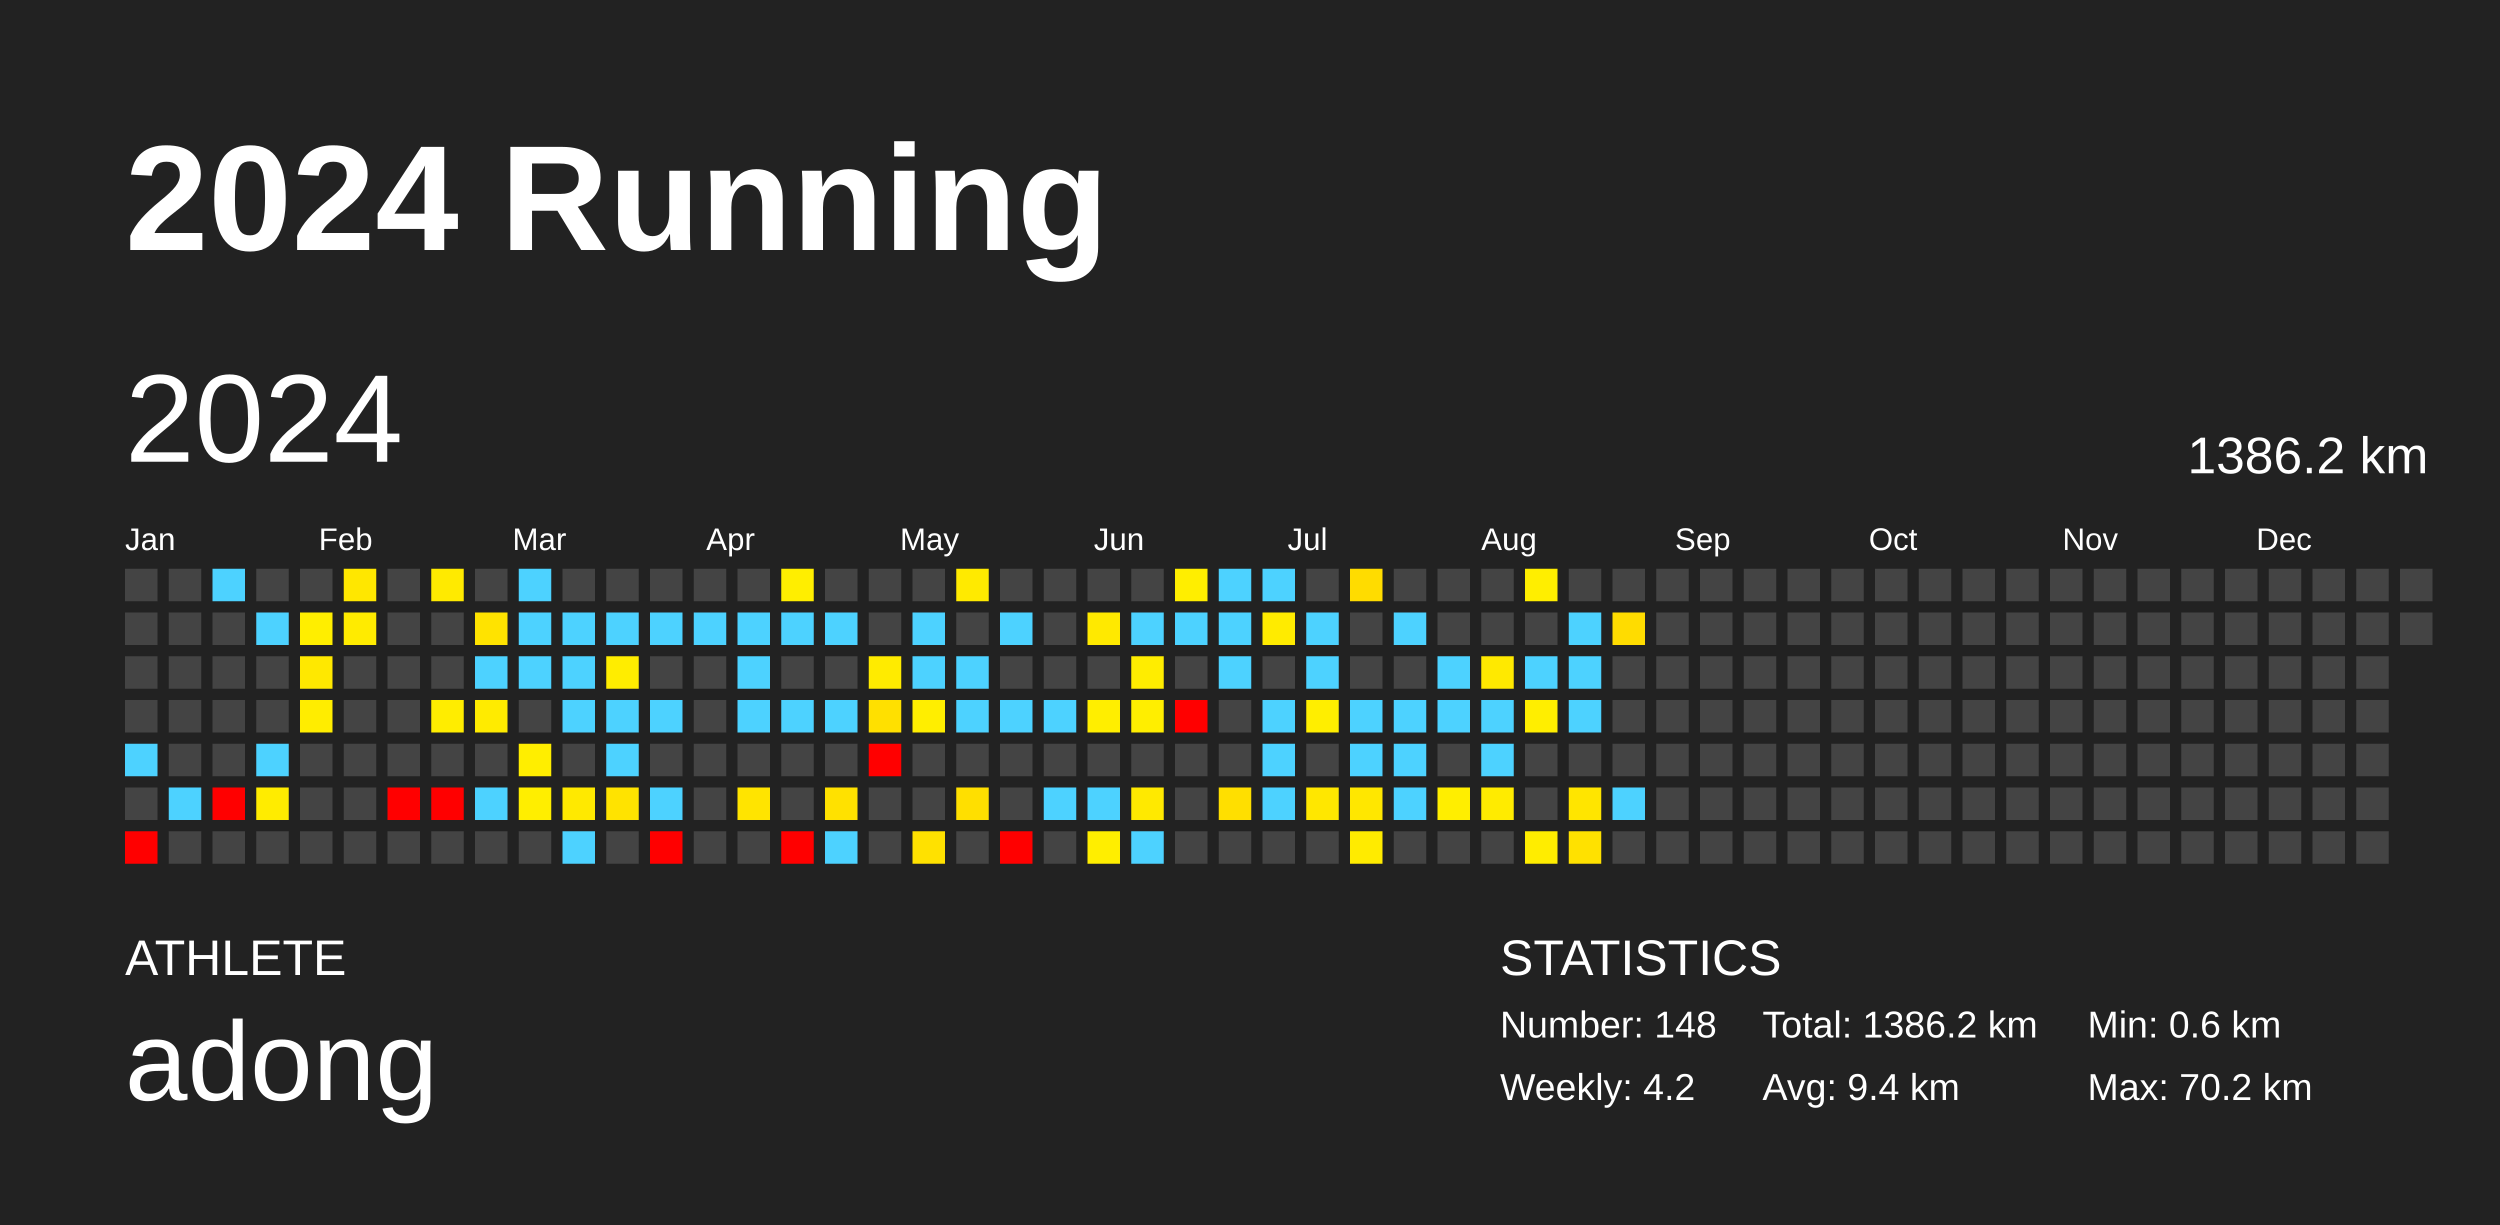
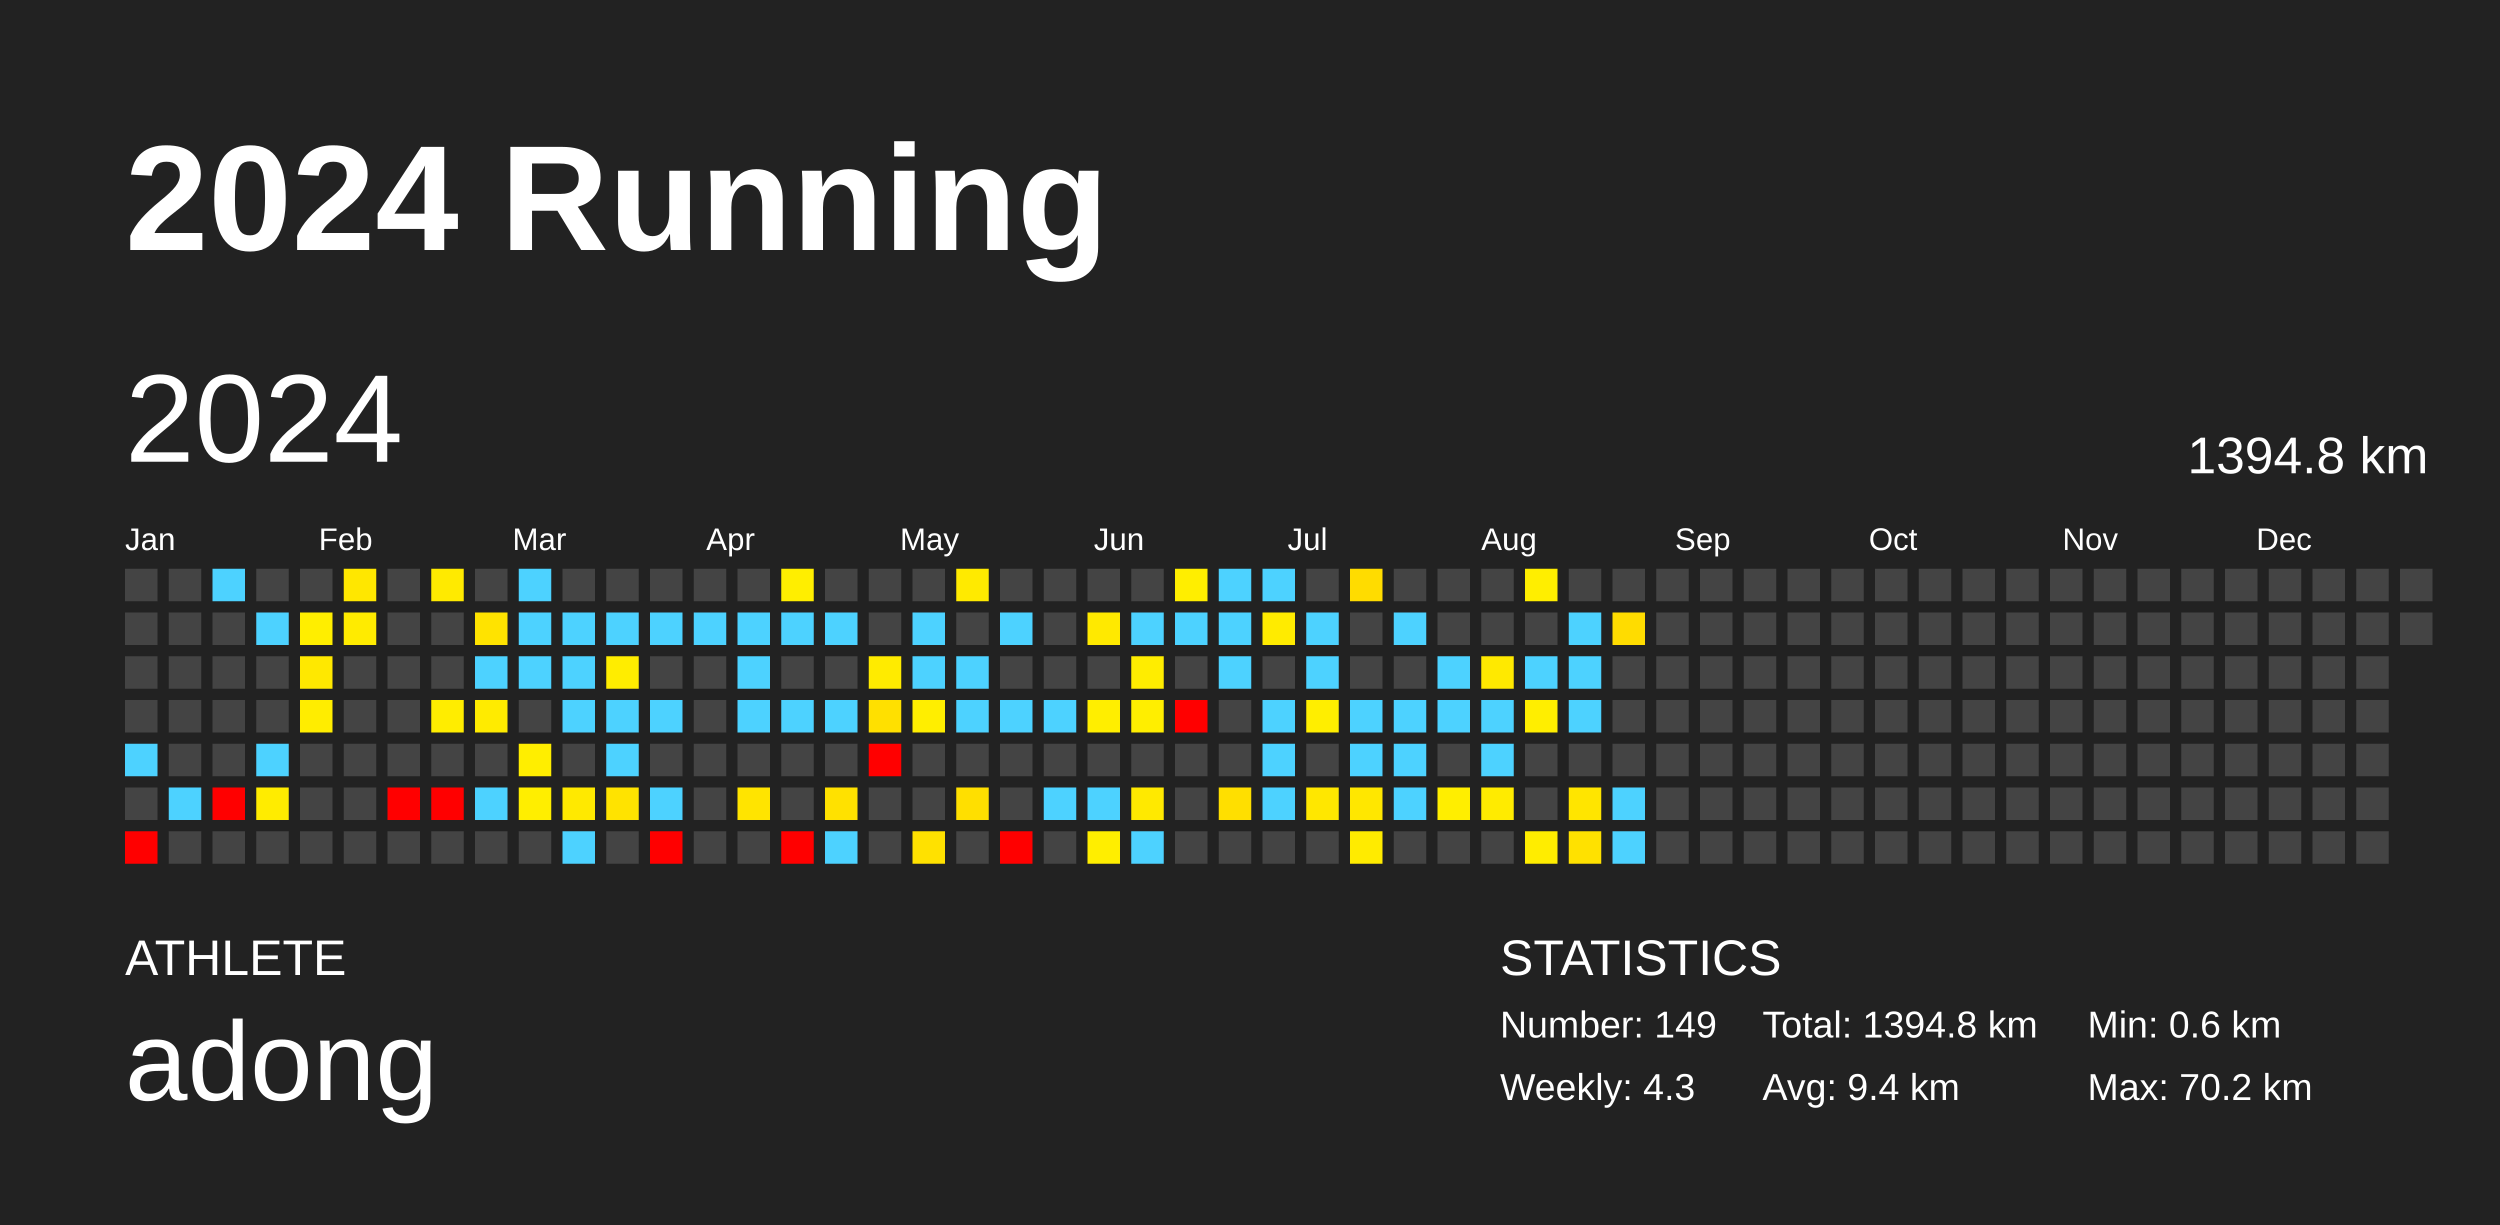
<svg xmlns="http://www.w3.org/2000/svg" baseProfile="full" height="98mm" version="1.1" viewBox="0,0,200,98" width="200mm">
  <defs />
  <rect fill="#222222" height="98" width="200" x="0" y="0" />
  <text fill="#FFFFFF" style="font-size:12px; font-family:Arial; font-weight:bold;" x="10" y="20">2024 Running</text>
  <text fill="#FFFFFF" style="font-size:4px; font-family:Arial" x="10" y="78">ATHLETE</text>
  <text fill="#FFFFFF" style="font-size:9px; font-family:Arial" x="10" y="88">adong</text>
  <text fill="#FFFFFF" style="font-size:4px; font-family:Arial" x="120" y="78">STATISTICS</text>
-   <text fill="#FFFFFF" style="font-size:3px; font-family:Arial" x="120" y="83">Number: 148</text>
-   <text fill="#FFFFFF" style="font-size:3px; font-family:Arial" x="120" y="88">Weekly: 4.2</text>
-   <text fill="#FFFFFF" style="font-size:3px; font-family:Arial" x="141" y="83">Total: 1386.2 km</text>
+   <text fill="#FFFFFF" style="font-size:3px; font-family:Arial" x="120" y="83">Number: 149</text>
+   <text fill="#FFFFFF" style="font-size:3px; font-family:Arial" x="120" y="88">Weekly: 4.3</text>
+   <text fill="#FFFFFF" style="font-size:3px; font-family:Arial" x="141" y="83">Total: 1394.8 km</text>
  <text fill="#FFFFFF" style="font-size:3px; font-family:Arial" x="141" y="88">Avg: 9.4 km</text>
  <text fill="#FFFFFF" style="font-size:3px; font-family:Arial" x="167" y="83">Min: 0.6 km</text>
  <text fill="#FFFFFF" style="font-size:3px; font-family:Arial" x="167" y="88">Max: 70.2 km</text>
  <text dominant-baseline="hanging" fill="#FFFFFF" style="font-size:10.0px; font-family:Arial;" x="10" y="30">2024</text>
-   <text dominant-baseline="hanging" fill="#FFFFFF" style="font-size:4.125px; font-family:Arial;" x="175" y="35">1386.2 km</text>
+   <text dominant-baseline="hanging" fill="#FFFFFF" style="font-size:4.125px; font-family:Arial;" x="175" y="35">1394.8 km</text>
  <text fill="#FFFFFF" style="font-size:2.5px; font-family:Arial" x="10.0" y="44">Jan</text>
  <text fill="#FFFFFF" style="font-size:2.5px; font-family:Arial" x="25.5" y="44">Feb</text>
  <text fill="#FFFFFF" style="font-size:2.5px; font-family:Arial" x="41.0" y="44">Mar</text>
  <text fill="#FFFFFF" style="font-size:2.5px; font-family:Arial" x="56.5" y="44">Apr</text>
  <text fill="#FFFFFF" style="font-size:2.5px; font-family:Arial" x="72.0" y="44">May</text>
  <text fill="#FFFFFF" style="font-size:2.5px; font-family:Arial" x="87.5" y="44">Jun</text>
  <text fill="#FFFFFF" style="font-size:2.5px; font-family:Arial" x="103.0" y="44">Jul</text>
  <text fill="#FFFFFF" style="font-size:2.5px; font-family:Arial" x="118.5" y="44">Aug</text>
  <text fill="#FFFFFF" style="font-size:2.5px; font-family:Arial" x="134.0" y="44">Sep</text>
  <text fill="#FFFFFF" style="font-size:2.5px; font-family:Arial" x="149.5" y="44">Oct</text>
  <text fill="#FFFFFF" style="font-size:2.5px; font-family:Arial" x="165.0" y="44">Nov</text>
  <text fill="#FFFFFF" style="font-size:2.5px; font-family:Arial" x="180.5" y="44">Dec</text>
  <rect fill="#444444" height="2.6" width="2.6" x="10.0" y="45.5" />
  <rect fill="#444444" height="2.6" width="2.6" x="10.0" y="49.0" />
  <rect fill="#444444" height="2.6" width="2.6" x="10.0" y="52.5" />
  <rect fill="#444444" height="2.6" width="2.6" x="10.0" y="56.0" />
  <rect fill="#4dd2ff" height="2.6" width="2.6" x="10.0" y="59.5" />
  <rect fill="#444444" height="2.6" width="2.6" x="10.0" y="63.0" />
  <rect fill="red" height="2.6" width="2.6" x="10.0" y="66.5" />
  <rect fill="#444444" height="2.6" width="2.6" x="13.5" y="45.5" />
  <rect fill="#444444" height="2.6" width="2.6" x="13.5" y="49.0" />
  <rect fill="#444444" height="2.6" width="2.6" x="13.5" y="52.5" />
  <rect fill="#444444" height="2.6" width="2.6" x="13.5" y="56.0" />
  <rect fill="#444444" height="2.6" width="2.6" x="13.5" y="59.5" />
  <rect fill="#4dd2ff" height="2.6" width="2.6" x="13.5" y="63.0" />
  <rect fill="#444444" height="2.6" width="2.6" x="13.5" y="66.5" />
  <rect fill="#4dd2ff" height="2.6" width="2.6" x="17.0" y="45.5" />
  <rect fill="#444444" height="2.6" width="2.6" x="17.0" y="49.0" />
  <rect fill="#444444" height="2.6" width="2.6" x="17.0" y="52.5" />
  <rect fill="#444444" height="2.6" width="2.6" x="17.0" y="56.0" />
  <rect fill="#444444" height="2.6" width="2.6" x="17.0" y="59.5" />
  <rect fill="red" height="2.6" width="2.6" x="17.0" y="63.0" />
  <rect fill="#444444" height="2.6" width="2.6" x="17.0" y="66.5" />
  <rect fill="#444444" height="2.6" width="2.6" x="20.5" y="45.5" />
  <rect fill="#4dd2ff" height="2.6" width="2.6" x="20.5" y="49.0" />
  <rect fill="#444444" height="2.6" width="2.6" x="20.5" y="52.5" />
  <rect fill="#444444" height="2.6" width="2.6" x="20.5" y="56.0" />
  <rect fill="#4dd2ff" height="2.6" width="2.6" x="20.5" y="59.5" />
  <rect fill="#ffec00" height="2.6" width="2.6" x="20.5" y="63.0" />
  <rect fill="#444444" height="2.6" width="2.6" x="20.5" y="66.5" />
  <rect fill="#444444" height="2.6" width="2.6" x="24.0" y="45.5" />
  <rect fill="#ffee00" height="2.6" width="2.6" x="24.0" y="49.0" />
  <rect fill="#ffe800" height="2.6" width="2.6" x="24.0" y="52.5" />
  <rect fill="#ffed00" height="2.6" width="2.6" x="24.0" y="56.0" />
  <rect fill="#444444" height="2.6" width="2.6" x="24.0" y="59.5" />
  <rect fill="#444444" height="2.6" width="2.6" x="24.0" y="63.0" />
  <rect fill="#444444" height="2.6" width="2.6" x="24.0" y="66.5" />
  <rect fill="#ffe700" height="2.6" width="2.6" x="27.5" y="45.5" />
  <rect fill="#ffeb00" height="2.6" width="2.6" x="27.5" y="49.0" />
  <rect fill="#444444" height="2.6" width="2.6" x="27.5" y="52.5" />
  <rect fill="#444444" height="2.6" width="2.6" x="27.5" y="56.0" />
  <rect fill="#444444" height="2.6" width="2.6" x="27.5" y="59.5" />
  <rect fill="#444444" height="2.6" width="2.6" x="27.5" y="63.0" />
  <rect fill="#444444" height="2.6" width="2.6" x="27.5" y="66.5" />
  <rect fill="#444444" height="2.6" width="2.6" x="31.0" y="45.5" />
  <rect fill="#444444" height="2.6" width="2.6" x="31.0" y="49.0" />
  <rect fill="#444444" height="2.6" width="2.6" x="31.0" y="52.5" />
  <rect fill="#444444" height="2.6" width="2.6" x="31.0" y="56.0" />
  <rect fill="#444444" height="2.6" width="2.6" x="31.0" y="59.5" />
  <rect fill="red" height="2.6" width="2.6" x="31.0" y="63.0" />
  <rect fill="#444444" height="2.6" width="2.6" x="31.0" y="66.5" />
  <rect fill="#ffea00" height="2.6" width="2.6" x="34.5" y="45.5" />
  <rect fill="#444444" height="2.6" width="2.6" x="34.5" y="49.0" />
  <rect fill="#444444" height="2.6" width="2.6" x="34.5" y="52.5" />
  <rect fill="#ffed00" height="2.6" width="2.6" x="34.5" y="56.0" />
  <rect fill="#444444" height="2.6" width="2.6" x="34.5" y="59.5" />
  <rect fill="red" height="2.6" width="2.6" x="34.5" y="63.0" />
  <rect fill="#444444" height="2.6" width="2.6" x="34.5" y="66.5" />
  <rect fill="#444444" height="2.6" width="2.6" x="38.0" y="45.5" />
  <rect fill="#ffe300" height="2.6" width="2.6" x="38.0" y="49.0" />
  <rect fill="#4dd2ff" height="2.6" width="2.6" x="38.0" y="52.5" />
  <rect fill="#ffeb00" height="2.6" width="2.6" x="38.0" y="56.0" />
  <rect fill="#444444" height="2.6" width="2.6" x="38.0" y="59.5" />
  <rect fill="#4dd2ff" height="2.6" width="2.6" x="38.0" y="63.0" />
  <rect fill="#444444" height="2.6" width="2.6" x="38.0" y="66.5" />
  <rect fill="#4dd2ff" height="2.6" width="2.6" x="41.5" y="45.5" />
  <rect fill="#4dd2ff" height="2.6" width="2.6" x="41.5" y="49.0" />
  <rect fill="#4dd2ff" height="2.6" width="2.6" x="41.5" y="52.5" />
  <rect fill="#444444" height="2.6" width="2.6" x="41.5" y="56.0" />
  <rect fill="#ffee00" height="2.6" width="2.6" x="41.5" y="59.5" />
  <rect fill="#ffee00" height="2.6" width="2.6" x="41.5" y="63.0" />
  <rect fill="#444444" height="2.6" width="2.6" x="41.5" y="66.5" />
  <rect fill="#444444" height="2.6" width="2.6" x="45.0" y="45.5" />
  <rect fill="#4dd2ff" height="2.6" width="2.6" x="45.0" y="49.0" />
  <rect fill="#4dd2ff" height="2.6" width="2.6" x="45.0" y="52.5" />
  <rect fill="#4dd2ff" height="2.6" width="2.6" x="45.0" y="56.0" />
  <rect fill="#444444" height="2.6" width="2.6" x="45.0" y="59.5" />
  <rect fill="#ffe900" height="2.6" width="2.6" x="45.0" y="63.0" />
  <rect fill="#4dd2ff" height="2.6" width="2.6" x="45.0" y="66.5" />
  <rect fill="#444444" height="2.6" width="2.6" x="48.5" y="45.5" />
  <rect fill="#4dd2ff" height="2.6" width="2.6" x="48.5" y="49.0" />
  <rect fill="#ffed00" height="2.6" width="2.6" x="48.5" y="52.5" />
  <rect fill="#4dd2ff" height="2.6" width="2.6" x="48.5" y="56.0" />
  <rect fill="#4dd2ff" height="2.6" width="2.6" x="48.5" y="59.5" />
  <rect fill="#ffe300" height="2.6" width="2.6" x="48.5" y="63.0" />
  <rect fill="#444444" height="2.6" width="2.6" x="48.5" y="66.5" />
  <rect fill="#444444" height="2.6" width="2.6" x="52.0" y="45.5" />
  <rect fill="#4dd2ff" height="2.6" width="2.6" x="52.0" y="49.0" />
  <rect fill="#444444" height="2.6" width="2.6" x="52.0" y="52.5" />
  <rect fill="#4dd2ff" height="2.6" width="2.6" x="52.0" y="56.0" />
  <rect fill="#444444" height="2.6" width="2.6" x="52.0" y="59.5" />
  <rect fill="#4dd2ff" height="2.6" width="2.6" x="52.0" y="63.0" />
  <rect fill="red" height="2.6" width="2.6" x="52.0" y="66.5" />
  <rect fill="#444444" height="2.6" width="2.6" x="55.5" y="45.5" />
  <rect fill="#4dd2ff" height="2.6" width="2.6" x="55.5" y="49.0" />
  <rect fill="#444444" height="2.6" width="2.6" x="55.5" y="52.5" />
  <rect fill="#444444" height="2.6" width="2.6" x="55.5" y="56.0" />
  <rect fill="#444444" height="2.6" width="2.6" x="55.5" y="59.5" />
  <rect fill="#444444" height="2.6" width="2.6" x="55.5" y="63.0" />
  <rect fill="#444444" height="2.6" width="2.6" x="55.5" y="66.5" />
  <rect fill="#444444" height="2.6" width="2.6" x="59.0" y="45.5" />
  <rect fill="#4dd2ff" height="2.6" width="2.6" x="59.0" y="49.0" />
  <rect fill="#4dd2ff" height="2.6" width="2.6" x="59.0" y="52.5" />
  <rect fill="#4dd2ff" height="2.6" width="2.6" x="59.0" y="56.0" />
  <rect fill="#444444" height="2.6" width="2.6" x="59.0" y="59.5" />
  <rect fill="#ffe400" height="2.6" width="2.6" x="59.0" y="63.0" />
  <rect fill="#444444" height="2.6" width="2.6" x="59.0" y="66.5" />
  <rect fill="#ffee00" height="2.6" width="2.6" x="62.5" y="45.5" />
  <rect fill="#4dd2ff" height="2.6" width="2.6" x="62.5" y="49.0" />
  <rect fill="#444444" height="2.6" width="2.6" x="62.5" y="52.5" />
  <rect fill="#4dd2ff" height="2.6" width="2.6" x="62.5" y="56.0" />
  <rect fill="#444444" height="2.6" width="2.6" x="62.5" y="59.5" />
  <rect fill="#444444" height="2.6" width="2.6" x="62.5" y="63.0" />
  <rect fill="red" height="2.6" width="2.6" x="62.5" y="66.5" />
  <rect fill="#444444" height="2.6" width="2.6" x="66.0" y="45.5" />
  <rect fill="#4dd2ff" height="2.6" width="2.6" x="66.0" y="49.0" />
  <rect fill="#444444" height="2.6" width="2.6" x="66.0" y="52.5" />
  <rect fill="#4dd2ff" height="2.6" width="2.6" x="66.0" y="56.0" />
  <rect fill="#444444" height="2.6" width="2.6" x="66.0" y="59.5" />
  <rect fill="#ffe100" height="2.6" width="2.6" x="66.0" y="63.0" />
  <rect fill="#4dd2ff" height="2.6" width="2.6" x="66.0" y="66.5" />
  <rect fill="#444444" height="2.6" width="2.6" x="69.5" y="45.5" />
  <rect fill="#444444" height="2.6" width="2.6" x="69.5" y="49.0" />
  <rect fill="#ffeb00" height="2.6" width="2.6" x="69.5" y="52.5" />
  <rect fill="#ffe000" height="2.6" width="2.6" x="69.5" y="56.0" />
  <rect fill="red" height="2.6" width="2.6" x="69.5" y="59.5" />
  <rect fill="#444444" height="2.6" width="2.6" x="69.5" y="63.0" />
  <rect fill="#444444" height="2.6" width="2.6" x="69.5" y="66.5" />
  <rect fill="#444444" height="2.6" width="2.6" x="73.0" y="45.5" />
  <rect fill="#4dd2ff" height="2.6" width="2.6" x="73.0" y="49.0" />
  <rect fill="#4dd2ff" height="2.6" width="2.6" x="73.0" y="52.5" />
  <rect fill="#ffee00" height="2.6" width="2.6" x="73.0" y="56.0" />
  <rect fill="#444444" height="2.6" width="2.6" x="73.0" y="59.5" />
  <rect fill="#444444" height="2.6" width="2.6" x="73.0" y="63.0" />
  <rect fill="#ffe100" height="2.6" width="2.6" x="73.0" y="66.5" />
  <rect fill="#ffea00" height="2.6" width="2.6" x="76.5" y="45.5" />
  <rect fill="#444444" height="2.6" width="2.6" x="76.5" y="49.0" />
  <rect fill="#4dd2ff" height="2.6" width="2.6" x="76.5" y="52.5" />
  <rect fill="#4dd2ff" height="2.6" width="2.6" x="76.5" y="56.0" />
  <rect fill="#444444" height="2.6" width="2.6" x="76.5" y="59.5" />
  <rect fill="#ffdf00" height="2.6" width="2.6" x="76.5" y="63.0" />
  <rect fill="#444444" height="2.6" width="2.6" x="76.5" y="66.5" />
  <rect fill="#444444" height="2.6" width="2.6" x="80.0" y="45.5" />
  <rect fill="#4dd2ff" height="2.6" width="2.6" x="80.0" y="49.0" />
  <rect fill="#444444" height="2.6" width="2.6" x="80.0" y="52.5" />
  <rect fill="#4dd2ff" height="2.6" width="2.6" x="80.0" y="56.0" />
  <rect fill="#444444" height="2.6" width="2.6" x="80.0" y="59.5" />
  <rect fill="#444444" height="2.6" width="2.6" x="80.0" y="63.0" />
  <rect fill="red" height="2.6" width="2.6" x="80.0" y="66.5" />
  <rect fill="#444444" height="2.6" width="2.6" x="83.5" y="45.5" />
  <rect fill="#444444" height="2.6" width="2.6" x="83.5" y="49.0" />
  <rect fill="#444444" height="2.6" width="2.6" x="83.5" y="52.5" />
  <rect fill="#4dd2ff" height="2.6" width="2.6" x="83.5" y="56.0" />
  <rect fill="#444444" height="2.6" width="2.6" x="83.5" y="59.5" />
  <rect fill="#4dd2ff" height="2.6" width="2.6" x="83.5" y="63.0" />
  <rect fill="#444444" height="2.6" width="2.6" x="83.5" y="66.5" />
  <rect fill="#444444" height="2.6" width="2.6" x="87.0" y="45.5" />
  <rect fill="#ffe900" height="2.6" width="2.6" x="87.0" y="49.0" />
  <rect fill="#444444" height="2.6" width="2.6" x="87.0" y="52.5" />
  <rect fill="#ffee00" height="2.6" width="2.6" x="87.0" y="56.0" />
  <rect fill="#444444" height="2.6" width="2.6" x="87.0" y="59.5" />
  <rect fill="#4dd2ff" height="2.6" width="2.6" x="87.0" y="63.0" />
  <rect fill="#ffee00" height="2.6" width="2.6" x="87.0" y="66.5" />
  <rect fill="#444444" height="2.6" width="2.6" x="90.5" y="45.5" />
  <rect fill="#4dd2ff" height="2.6" width="2.6" x="90.5" y="49.0" />
  <rect fill="#ffed00" height="2.6" width="2.6" x="90.5" y="52.5" />
  <rect fill="#ffee00" height="2.6" width="2.6" x="90.5" y="56.0" />
  <rect fill="#444444" height="2.6" width="2.6" x="90.5" y="59.5" />
  <rect fill="#ffe900" height="2.6" width="2.6" x="90.5" y="63.0" />
  <rect fill="#4dd2ff" height="2.6" width="2.6" x="90.5" y="66.5" />
  <rect fill="#ffee00" height="2.6" width="2.6" x="94.0" y="45.5" />
  <rect fill="#4dd2ff" height="2.6" width="2.6" x="94.0" y="49.0" />
  <rect fill="#444444" height="2.6" width="2.6" x="94.0" y="52.5" />
  <rect fill="red" height="2.6" width="2.6" x="94.0" y="56.0" />
  <rect fill="#444444" height="2.6" width="2.6" x="94.0" y="59.5" />
  <rect fill="#444444" height="2.6" width="2.6" x="94.0" y="63.0" />
  <rect fill="#444444" height="2.6" width="2.6" x="94.0" y="66.5" />
  <rect fill="#4dd2ff" height="2.6" width="2.6" x="97.5" y="45.5" />
  <rect fill="#4dd2ff" height="2.6" width="2.6" x="97.5" y="49.0" />
  <rect fill="#4dd2ff" height="2.6" width="2.6" x="97.5" y="52.5" />
  <rect fill="#444444" height="2.6" width="2.6" x="97.5" y="56.0" />
  <rect fill="#444444" height="2.6" width="2.6" x="97.5" y="59.5" />
  <rect fill="#ffdf00" height="2.6" width="2.6" x="97.5" y="63.0" />
  <rect fill="#444444" height="2.6" width="2.6" x="97.5" y="66.5" />
  <rect fill="#4dd2ff" height="2.6" width="2.6" x="101.0" y="45.5" />
  <rect fill="#ffeb00" height="2.6" width="2.6" x="101.0" y="49.0" />
  <rect fill="#444444" height="2.6" width="2.6" x="101.0" y="52.5" />
  <rect fill="#4dd2ff" height="2.6" width="2.6" x="101.0" y="56.0" />
  <rect fill="#4dd2ff" height="2.6" width="2.6" x="101.0" y="59.5" />
  <rect fill="#4dd2ff" height="2.6" width="2.6" x="101.0" y="63.0" />
  <rect fill="#444444" height="2.6" width="2.6" x="101.0" y="66.5" />
  <rect fill="#444444" height="2.6" width="2.6" x="104.5" y="45.5" />
  <rect fill="#4dd2ff" height="2.6" width="2.6" x="104.5" y="49.0" />
  <rect fill="#4dd2ff" height="2.6" width="2.6" x="104.5" y="52.5" />
  <rect fill="#ffee00" height="2.6" width="2.6" x="104.5" y="56.0" />
  <rect fill="#444444" height="2.6" width="2.6" x="104.5" y="59.5" />
  <rect fill="#ffe700" height="2.6" width="2.6" x="104.5" y="63.0" />
  <rect fill="#444444" height="2.6" width="2.6" x="104.5" y="66.5" />
  <rect fill="#ffdc00" height="2.6" width="2.6" x="108.0" y="45.5" />
  <rect fill="#444444" height="2.6" width="2.6" x="108.0" y="49.0" />
  <rect fill="#444444" height="2.6" width="2.6" x="108.0" y="52.5" />
  <rect fill="#4dd2ff" height="2.6" width="2.6" x="108.0" y="56.0" />
  <rect fill="#4dd2ff" height="2.6" width="2.6" x="108.0" y="59.5" />
  <rect fill="#ffe700" height="2.6" width="2.6" x="108.0" y="63.0" />
  <rect fill="#ffeb00" height="2.6" width="2.6" x="108.0" y="66.5" />
  <rect fill="#444444" height="2.6" width="2.6" x="111.5" y="45.5" />
  <rect fill="#4dd2ff" height="2.6" width="2.6" x="111.5" y="49.0" />
  <rect fill="#444444" height="2.6" width="2.6" x="111.5" y="52.5" />
  <rect fill="#4dd2ff" height="2.6" width="2.6" x="111.5" y="56.0" />
  <rect fill="#4dd2ff" height="2.6" width="2.6" x="111.5" y="59.5" />
  <rect fill="#4dd2ff" height="2.6" width="2.6" x="111.5" y="63.0" />
  <rect fill="#444444" height="2.6" width="2.6" x="111.5" y="66.5" />
  <rect fill="#444444" height="2.6" width="2.6" x="115.0" y="45.5" />
  <rect fill="#444444" height="2.6" width="2.6" x="115.0" y="49.0" />
  <rect fill="#4dd2ff" height="2.6" width="2.6" x="115.0" y="52.5" />
  <rect fill="#4dd2ff" height="2.6" width="2.6" x="115.0" y="56.0" />
  <rect fill="#444444" height="2.6" width="2.6" x="115.0" y="59.5" />
  <rect fill="#ffee00" height="2.6" width="2.6" x="115.0" y="63.0" />
  <rect fill="#444444" height="2.6" width="2.6" x="115.0" y="66.5" />
  <rect fill="#444444" height="2.6" width="2.6" x="118.5" y="45.5" />
  <rect fill="#444444" height="2.6" width="2.6" x="118.5" y="49.0" />
  <rect fill="#ffe900" height="2.6" width="2.6" x="118.5" y="52.5" />
  <rect fill="#4dd2ff" height="2.6" width="2.6" x="118.5" y="56.0" />
  <rect fill="#4dd2ff" height="2.6" width="2.6" x="118.5" y="59.5" />
  <rect fill="#ffeb00" height="2.6" width="2.6" x="118.5" y="63.0" />
  <rect fill="#444444" height="2.6" width="2.6" x="118.5" y="66.5" />
  <rect fill="#ffee00" height="2.6" width="2.6" x="122.0" y="45.5" />
  <rect fill="#444444" height="2.6" width="2.6" x="122.0" y="49.0" />
  <rect fill="#4dd2ff" height="2.6" width="2.6" x="122.0" y="52.5" />
  <rect fill="#ffee00" height="2.6" width="2.6" x="122.0" y="56.0" />
  <rect fill="#444444" height="2.6" width="2.6" x="122.0" y="59.5" />
  <rect fill="#444444" height="2.6" width="2.6" x="122.0" y="63.0" />
  <rect fill="#ffed00" height="2.6" width="2.6" x="122.0" y="66.5" />
  <rect fill="#444444" height="2.6" width="2.6" x="125.5" y="45.5" />
  <rect fill="#4dd2ff" height="2.6" width="2.6" x="125.5" y="49.0" />
  <rect fill="#4dd2ff" height="2.6" width="2.6" x="125.5" y="52.5" />
  <rect fill="#4dd2ff" height="2.6" width="2.6" x="125.5" y="56.0" />
  <rect fill="#444444" height="2.6" width="2.6" x="125.5" y="59.5" />
  <rect fill="#ffe500" height="2.6" width="2.6" x="125.5" y="63.0" />
  <rect fill="#ffe100" height="2.6" width="2.6" x="125.5" y="66.5" />
  <rect fill="#444444" height="2.6" width="2.6" x="129.0" y="45.5" />
  <rect fill="#ffdc00" height="2.6" width="2.6" x="129.0" y="49.0" />
  <rect fill="#444444" height="2.6" width="2.6" x="129.0" y="52.5" />
  <rect fill="#444444" height="2.6" width="2.6" x="129.0" y="56.0" />
  <rect fill="#444444" height="2.6" width="2.6" x="129.0" y="59.5" />
  <rect fill="#4dd2ff" height="2.6" width="2.6" x="129.0" y="63.0" />
-   <rect fill="#444444" height="2.6" width="2.6" x="129.0" y="66.5" />
+   <rect fill="#4dd2ff" height="2.6" width="2.6" x="129.0" y="66.5" />
  <rect fill="#444444" height="2.6" width="2.6" x="132.5" y="45.5" />
  <rect fill="#444444" height="2.6" width="2.6" x="132.5" y="49.0" />
  <rect fill="#444444" height="2.6" width="2.6" x="132.5" y="52.5" />
  <rect fill="#444444" height="2.6" width="2.6" x="132.5" y="56.0" />
  <rect fill="#444444" height="2.6" width="2.6" x="132.5" y="59.5" />
  <rect fill="#444444" height="2.6" width="2.6" x="132.5" y="63.0" />
  <rect fill="#444444" height="2.6" width="2.6" x="132.5" y="66.5" />
  <rect fill="#444444" height="2.6" width="2.6" x="136.0" y="45.5" />
  <rect fill="#444444" height="2.6" width="2.6" x="136.0" y="49.0" />
  <rect fill="#444444" height="2.6" width="2.6" x="136.0" y="52.5" />
  <rect fill="#444444" height="2.6" width="2.6" x="136.0" y="56.0" />
  <rect fill="#444444" height="2.6" width="2.6" x="136.0" y="59.5" />
  <rect fill="#444444" height="2.6" width="2.6" x="136.0" y="63.0" />
  <rect fill="#444444" height="2.6" width="2.6" x="136.0" y="66.5" />
  <rect fill="#444444" height="2.6" width="2.6" x="139.5" y="45.5" />
  <rect fill="#444444" height="2.6" width="2.6" x="139.5" y="49.0" />
  <rect fill="#444444" height="2.6" width="2.6" x="139.5" y="52.5" />
  <rect fill="#444444" height="2.6" width="2.6" x="139.5" y="56.0" />
  <rect fill="#444444" height="2.6" width="2.6" x="139.5" y="59.5" />
  <rect fill="#444444" height="2.6" width="2.6" x="139.5" y="63.0" />
  <rect fill="#444444" height="2.6" width="2.6" x="139.5" y="66.5" />
  <rect fill="#444444" height="2.6" width="2.6" x="143.0" y="45.5" />
  <rect fill="#444444" height="2.6" width="2.6" x="143.0" y="49.0" />
  <rect fill="#444444" height="2.6" width="2.6" x="143.0" y="52.5" />
  <rect fill="#444444" height="2.6" width="2.6" x="143.0" y="56.0" />
  <rect fill="#444444" height="2.6" width="2.6" x="143.0" y="59.5" />
  <rect fill="#444444" height="2.6" width="2.6" x="143.0" y="63.0" />
  <rect fill="#444444" height="2.6" width="2.6" x="143.0" y="66.5" />
  <rect fill="#444444" height="2.6" width="2.6" x="146.5" y="45.5" />
  <rect fill="#444444" height="2.6" width="2.6" x="146.5" y="49.0" />
  <rect fill="#444444" height="2.6" width="2.6" x="146.5" y="52.5" />
  <rect fill="#444444" height="2.6" width="2.6" x="146.5" y="56.0" />
  <rect fill="#444444" height="2.6" width="2.6" x="146.5" y="59.5" />
  <rect fill="#444444" height="2.6" width="2.6" x="146.5" y="63.0" />
  <rect fill="#444444" height="2.6" width="2.6" x="146.5" y="66.5" />
  <rect fill="#444444" height="2.6" width="2.6" x="150.0" y="45.5" />
  <rect fill="#444444" height="2.6" width="2.6" x="150.0" y="49.0" />
  <rect fill="#444444" height="2.6" width="2.6" x="150.0" y="52.5" />
  <rect fill="#444444" height="2.6" width="2.6" x="150.0" y="56.0" />
  <rect fill="#444444" height="2.6" width="2.6" x="150.0" y="59.5" />
  <rect fill="#444444" height="2.6" width="2.6" x="150.0" y="63.0" />
  <rect fill="#444444" height="2.6" width="2.6" x="150.0" y="66.5" />
  <rect fill="#444444" height="2.6" width="2.6" x="153.5" y="45.5" />
  <rect fill="#444444" height="2.6" width="2.6" x="153.5" y="49.0" />
  <rect fill="#444444" height="2.6" width="2.6" x="153.5" y="52.5" />
  <rect fill="#444444" height="2.6" width="2.6" x="153.5" y="56.0" />
  <rect fill="#444444" height="2.6" width="2.6" x="153.5" y="59.5" />
  <rect fill="#444444" height="2.6" width="2.6" x="153.5" y="63.0" />
  <rect fill="#444444" height="2.6" width="2.6" x="153.5" y="66.5" />
  <rect fill="#444444" height="2.6" width="2.6" x="157.0" y="45.5" />
  <rect fill="#444444" height="2.6" width="2.6" x="157.0" y="49.0" />
  <rect fill="#444444" height="2.6" width="2.6" x="157.0" y="52.5" />
  <rect fill="#444444" height="2.6" width="2.6" x="157.0" y="56.0" />
  <rect fill="#444444" height="2.6" width="2.6" x="157.0" y="59.5" />
  <rect fill="#444444" height="2.6" width="2.6" x="157.0" y="63.0" />
  <rect fill="#444444" height="2.6" width="2.6" x="157.0" y="66.5" />
  <rect fill="#444444" height="2.6" width="2.6" x="160.5" y="45.5" />
  <rect fill="#444444" height="2.6" width="2.6" x="160.5" y="49.0" />
  <rect fill="#444444" height="2.6" width="2.6" x="160.5" y="52.5" />
  <rect fill="#444444" height="2.6" width="2.6" x="160.5" y="56.0" />
  <rect fill="#444444" height="2.6" width="2.6" x="160.5" y="59.5" />
  <rect fill="#444444" height="2.6" width="2.6" x="160.5" y="63.0" />
  <rect fill="#444444" height="2.6" width="2.6" x="160.5" y="66.5" />
  <rect fill="#444444" height="2.6" width="2.6" x="164.0" y="45.5" />
  <rect fill="#444444" height="2.6" width="2.6" x="164.0" y="49.0" />
  <rect fill="#444444" height="2.6" width="2.6" x="164.0" y="52.5" />
  <rect fill="#444444" height="2.6" width="2.6" x="164.0" y="56.0" />
  <rect fill="#444444" height="2.6" width="2.6" x="164.0" y="59.5" />
  <rect fill="#444444" height="2.6" width="2.6" x="164.0" y="63.0" />
  <rect fill="#444444" height="2.6" width="2.6" x="164.0" y="66.5" />
  <rect fill="#444444" height="2.6" width="2.6" x="167.5" y="45.5" />
  <rect fill="#444444" height="2.6" width="2.6" x="167.5" y="49.0" />
  <rect fill="#444444" height="2.6" width="2.6" x="167.5" y="52.5" />
  <rect fill="#444444" height="2.6" width="2.6" x="167.5" y="56.0" />
  <rect fill="#444444" height="2.6" width="2.6" x="167.5" y="59.5" />
  <rect fill="#444444" height="2.6" width="2.6" x="167.5" y="63.0" />
  <rect fill="#444444" height="2.6" width="2.6" x="167.5" y="66.5" />
  <rect fill="#444444" height="2.6" width="2.6" x="171.0" y="45.5" />
  <rect fill="#444444" height="2.6" width="2.6" x="171.0" y="49.0" />
  <rect fill="#444444" height="2.6" width="2.6" x="171.0" y="52.5" />
  <rect fill="#444444" height="2.6" width="2.6" x="171.0" y="56.0" />
  <rect fill="#444444" height="2.6" width="2.6" x="171.0" y="59.5" />
  <rect fill="#444444" height="2.6" width="2.6" x="171.0" y="63.0" />
  <rect fill="#444444" height="2.6" width="2.6" x="171.0" y="66.5" />
  <rect fill="#444444" height="2.6" width="2.6" x="174.5" y="45.5" />
  <rect fill="#444444" height="2.6" width="2.6" x="174.5" y="49.0" />
  <rect fill="#444444" height="2.6" width="2.6" x="174.5" y="52.5" />
  <rect fill="#444444" height="2.6" width="2.6" x="174.5" y="56.0" />
  <rect fill="#444444" height="2.6" width="2.6" x="174.5" y="59.5" />
  <rect fill="#444444" height="2.6" width="2.6" x="174.5" y="63.0" />
  <rect fill="#444444" height="2.6" width="2.6" x="174.5" y="66.5" />
  <rect fill="#444444" height="2.6" width="2.6" x="178.0" y="45.5" />
  <rect fill="#444444" height="2.6" width="2.6" x="178.0" y="49.0" />
  <rect fill="#444444" height="2.6" width="2.6" x="178.0" y="52.5" />
  <rect fill="#444444" height="2.6" width="2.6" x="178.0" y="56.0" />
  <rect fill="#444444" height="2.6" width="2.6" x="178.0" y="59.5" />
  <rect fill="#444444" height="2.6" width="2.6" x="178.0" y="63.0" />
  <rect fill="#444444" height="2.6" width="2.6" x="178.0" y="66.5" />
  <rect fill="#444444" height="2.6" width="2.6" x="181.5" y="45.5" />
  <rect fill="#444444" height="2.6" width="2.6" x="181.5" y="49.0" />
  <rect fill="#444444" height="2.6" width="2.6" x="181.5" y="52.5" />
  <rect fill="#444444" height="2.6" width="2.6" x="181.5" y="56.0" />
  <rect fill="#444444" height="2.6" width="2.6" x="181.5" y="59.5" />
  <rect fill="#444444" height="2.6" width="2.6" x="181.5" y="63.0" />
  <rect fill="#444444" height="2.6" width="2.6" x="181.5" y="66.5" />
  <rect fill="#444444" height="2.6" width="2.6" x="185.0" y="45.5" />
  <rect fill="#444444" height="2.6" width="2.6" x="185.0" y="49.0" />
  <rect fill="#444444" height="2.6" width="2.6" x="185.0" y="52.5" />
  <rect fill="#444444" height="2.6" width="2.6" x="185.0" y="56.0" />
  <rect fill="#444444" height="2.6" width="2.6" x="185.0" y="59.5" />
  <rect fill="#444444" height="2.6" width="2.6" x="185.0" y="63.0" />
  <rect fill="#444444" height="2.6" width="2.6" x="185.0" y="66.5" />
  <rect fill="#444444" height="2.6" width="2.6" x="188.5" y="45.5" />
  <rect fill="#444444" height="2.6" width="2.6" x="188.5" y="49.0" />
  <rect fill="#444444" height="2.6" width="2.6" x="188.5" y="52.5" />
  <rect fill="#444444" height="2.6" width="2.6" x="188.5" y="56.0" />
  <rect fill="#444444" height="2.6" width="2.6" x="188.5" y="59.5" />
  <rect fill="#444444" height="2.6" width="2.6" x="188.5" y="63.0" />
  <rect fill="#444444" height="2.6" width="2.6" x="188.5" y="66.5" />
  <rect fill="#444444" height="2.6" width="2.6" x="192.0" y="45.5" />
  <rect fill="#444444" height="2.6" width="2.6" x="192.0" y="49.0" />
</svg>
